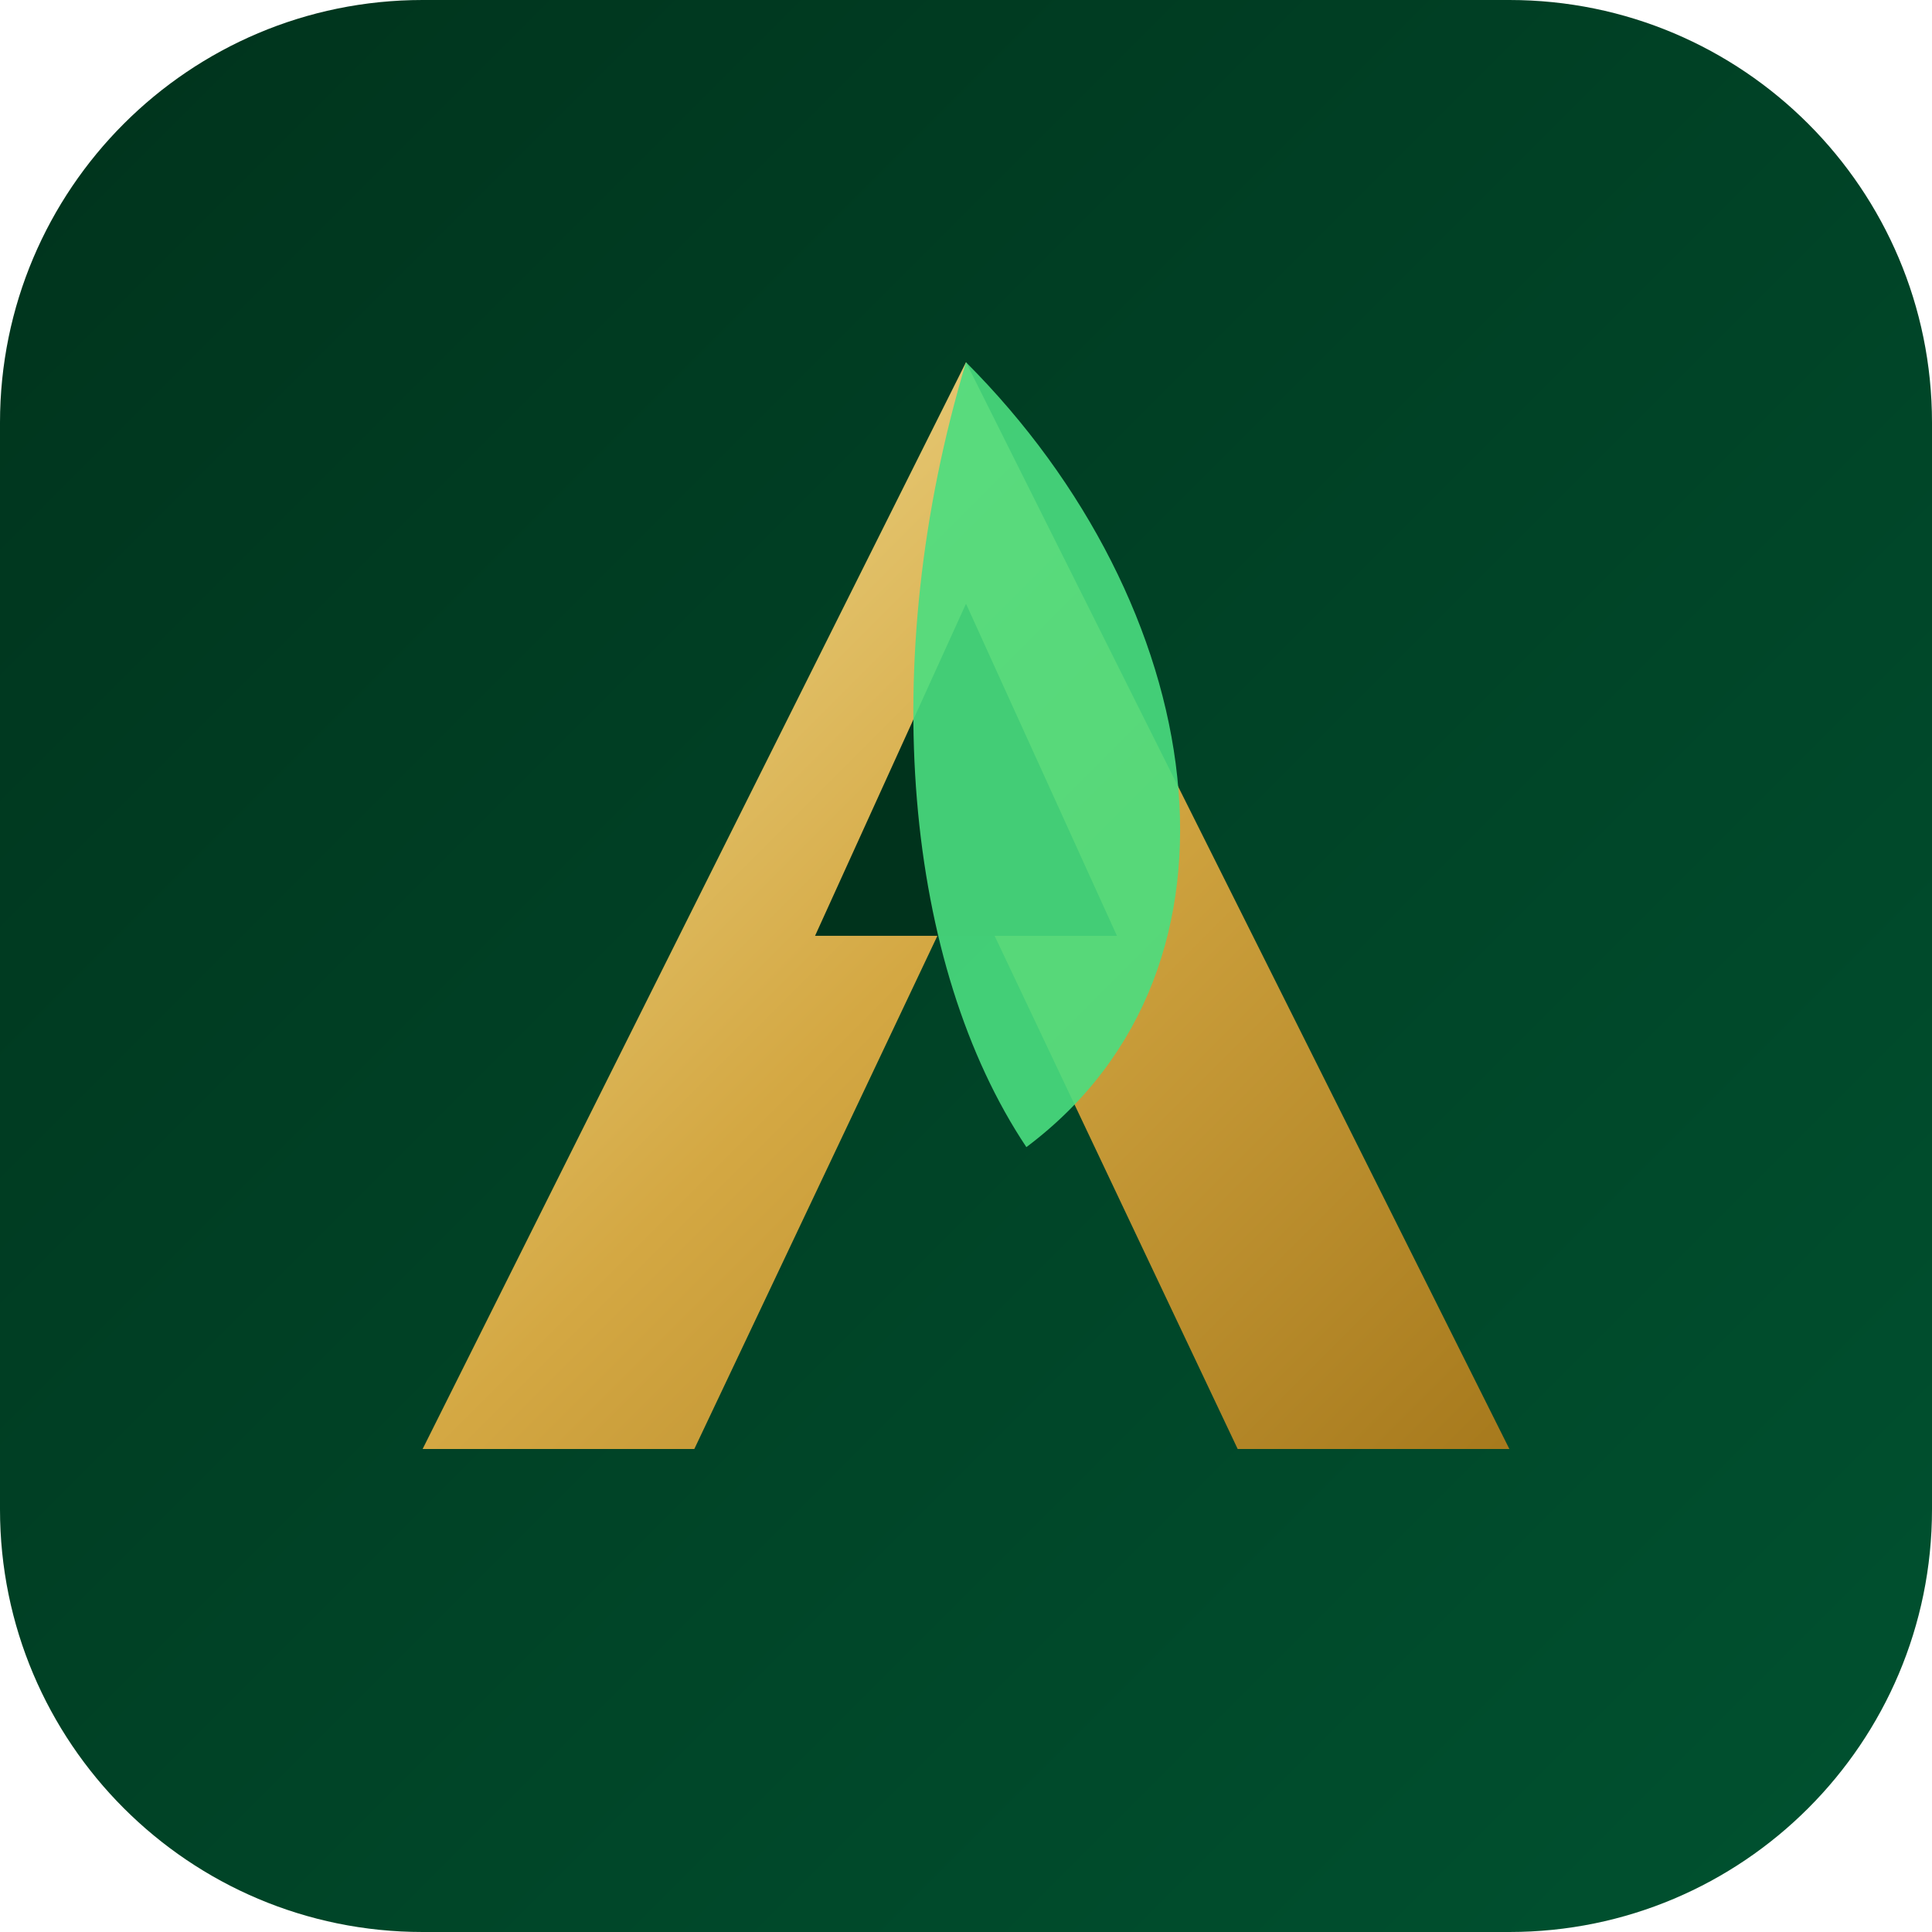
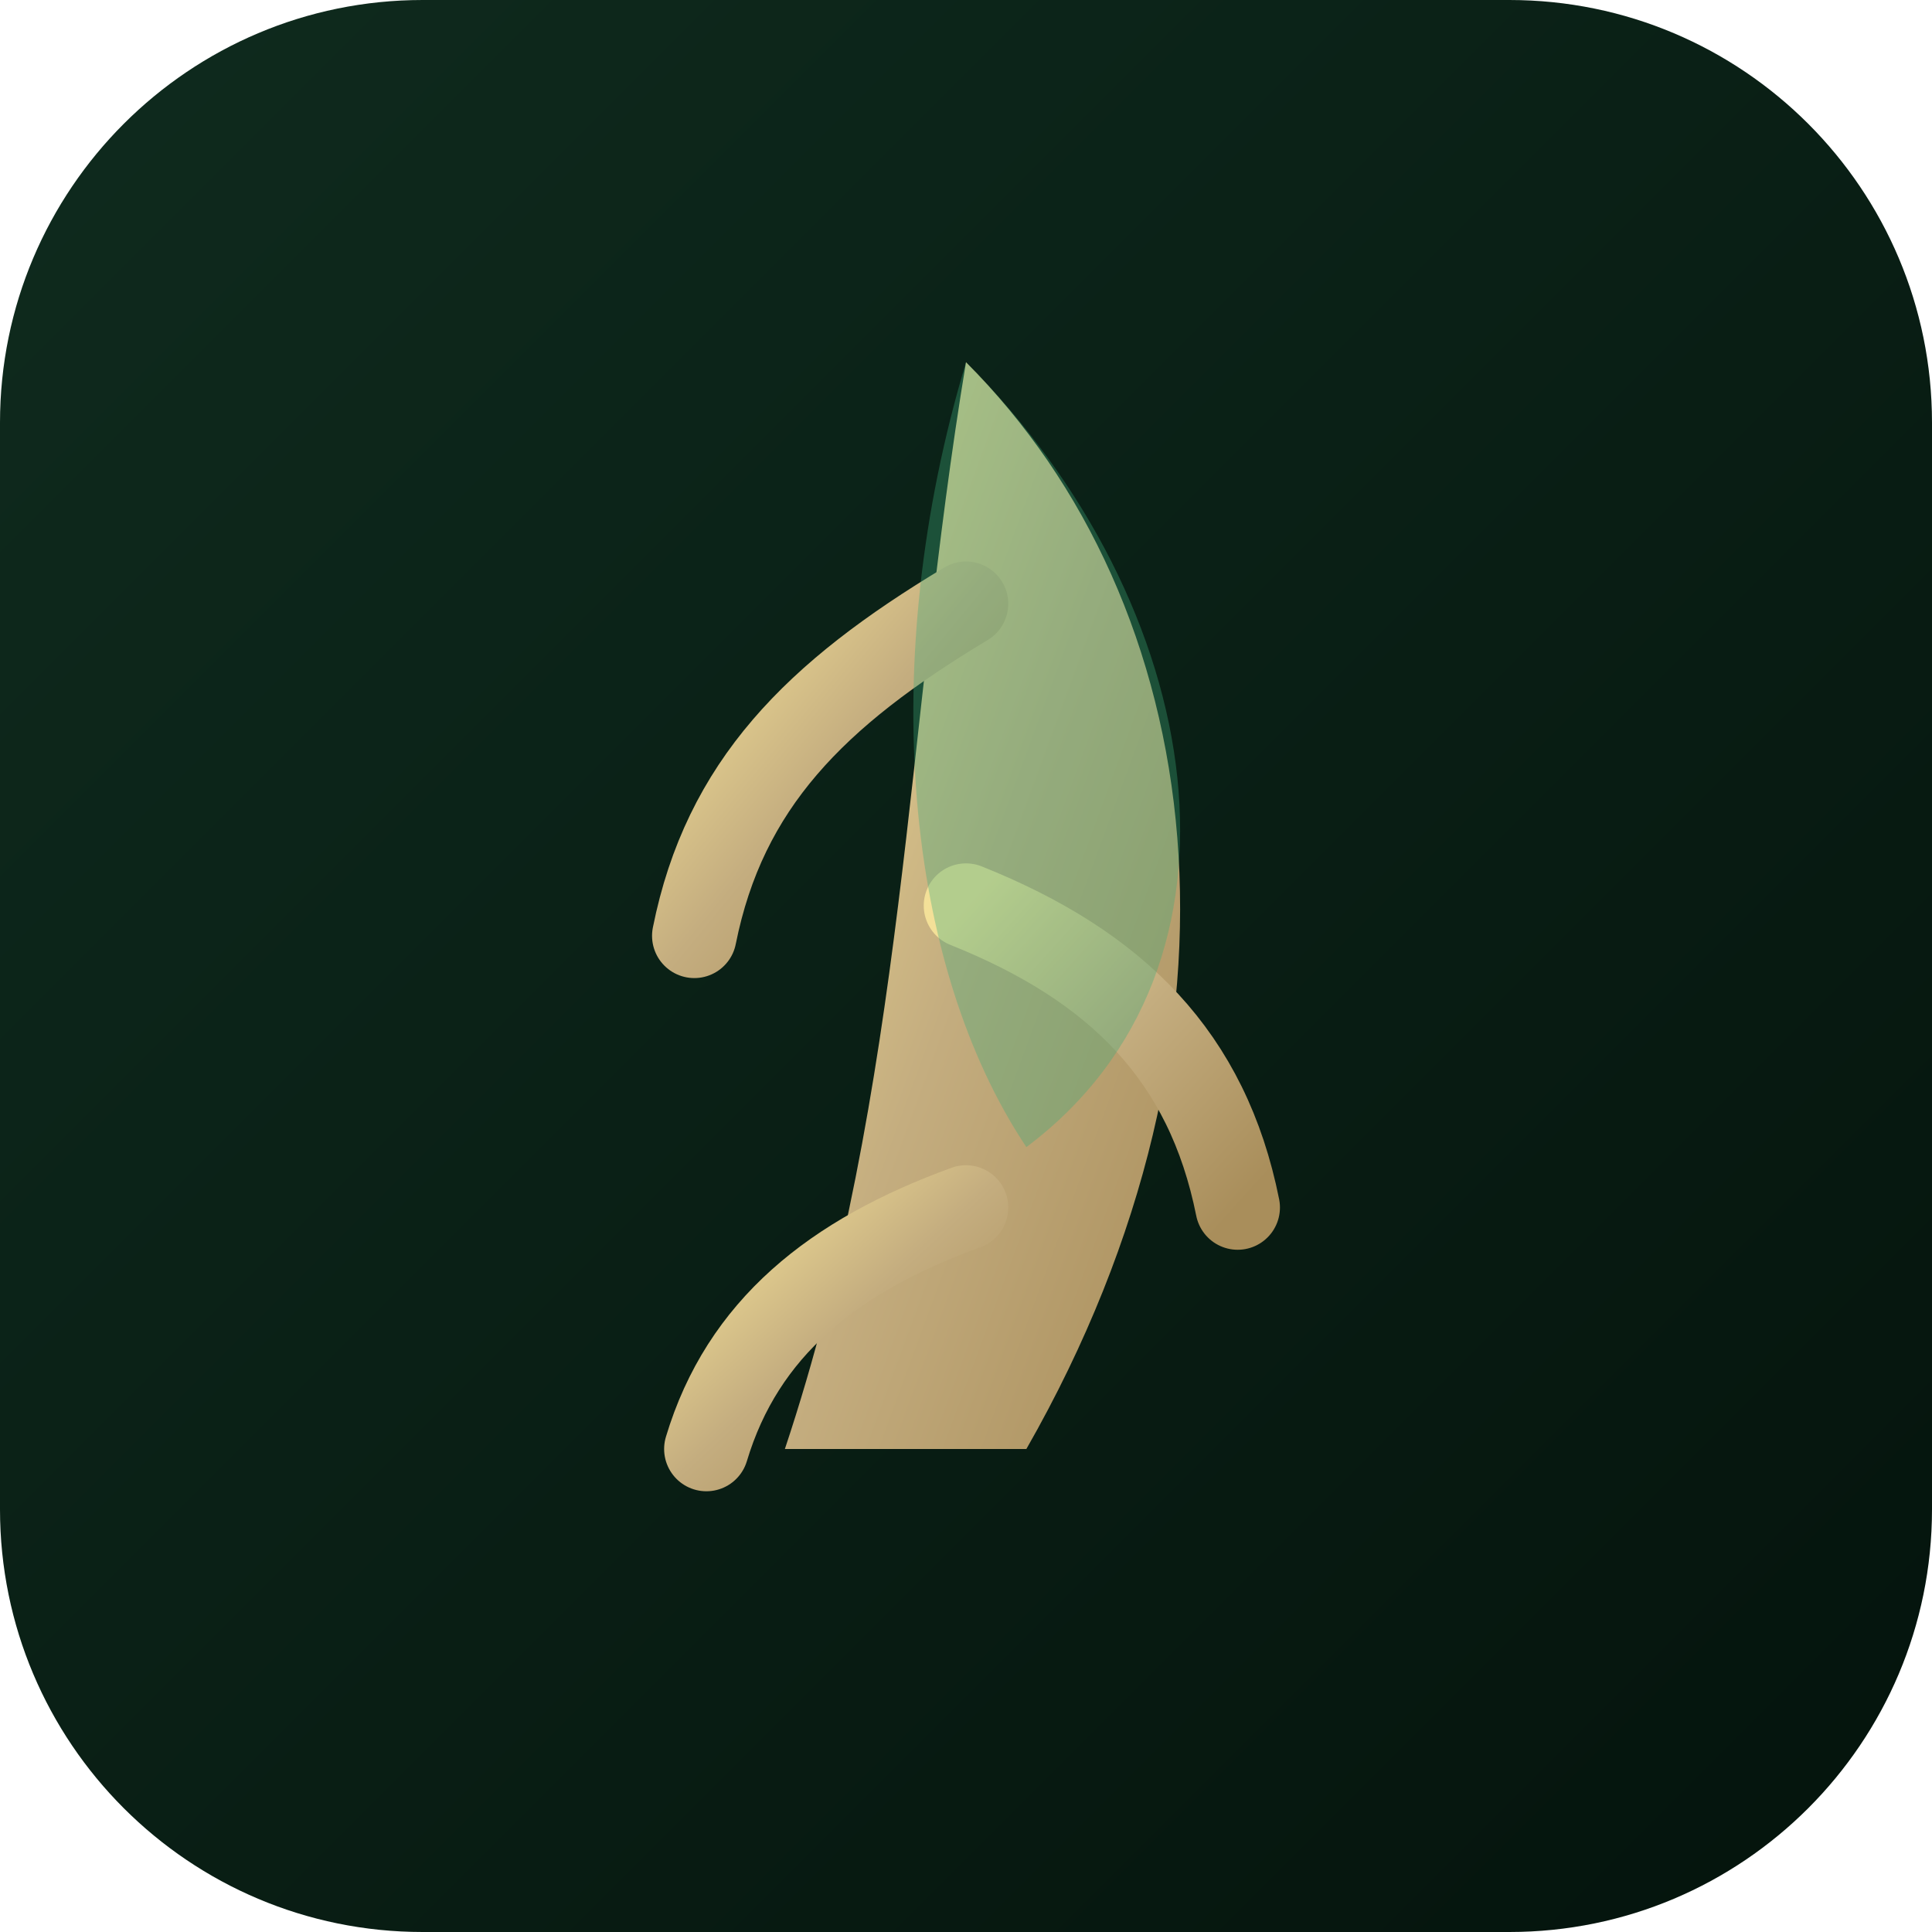
<svg xmlns="http://www.w3.org/2000/svg" viewBox="0 0 32 32">
  <defs>
    <linearGradient id="bgGrad" x1="0%" y1="0%" x2="100%" y2="100%">
-       <stop offset="0%" stop-color="#00331c" />
-       <stop offset="100%" stop-color="#005230" />
+       <stop offset="0%" stop-color="#0f2b1e" />
+       <stop offset="100%" stop-color="#04130c" />
    </linearGradient>
    <linearGradient id="goldGrad" x1="0%" y1="0%" x2="100%" y2="100%">
      <stop offset="0%" stop-color="#f3e098" />
-       <stop offset="50%" stop-color="#d4a843" />
-       <stop offset="100%" stop-color="#a77a1d" />
+       <stop offset="50%" stop-color="#c4ad7f" />
+       <stop offset="100%" stop-color="#a98e5b" />
    </linearGradient>
  </defs>
  <rect width="32" height="32" rx="7" fill="url(#bgGrad)" />
-   <path d="M16 6 L25 24 H20.5 L16 14.5 L11.5 24 H7 L16 6 Z" fill="url(#goldGrad)" />
-   <polygon points="16,10 18.5,15.5 13.5,15.5" fill="#00331c" />
-   <path d="M16 6 C20 10 21 16 17 19 C15 16 14.5 11 16 6 Z" fill="#4ade80" opacity="0.9" />
+   <path d="M16 6 C20 10 21 17 17 24 C15.5 24 14.5 24 13 24 C15 18 15 12 16 6 Z" fill="url(#goldGrad)" />
+   <path d="M16 10 C13.5 11.5 12 13 11.5 15.5" stroke="url(#goldGrad)" stroke-width="1.4" fill="none" stroke-linecap="round" />
+   <path d="M16 15 C18.5 16 20 17.5 20.5 20" stroke="url(#goldGrad)" stroke-width="1.4" fill="none" stroke-linecap="round" />
+   <path d="M16 20 C13.8 20.8 12.3 22 11.7 24" stroke="url(#goldGrad)" stroke-width="1.4" fill="none" stroke-linecap="round" />
+   <path d="M16 6 C20 10 21 16 17 19 C15 16 14.5 11 16 6 Z" fill="#3daa78" opacity="0.35" />
</svg>
